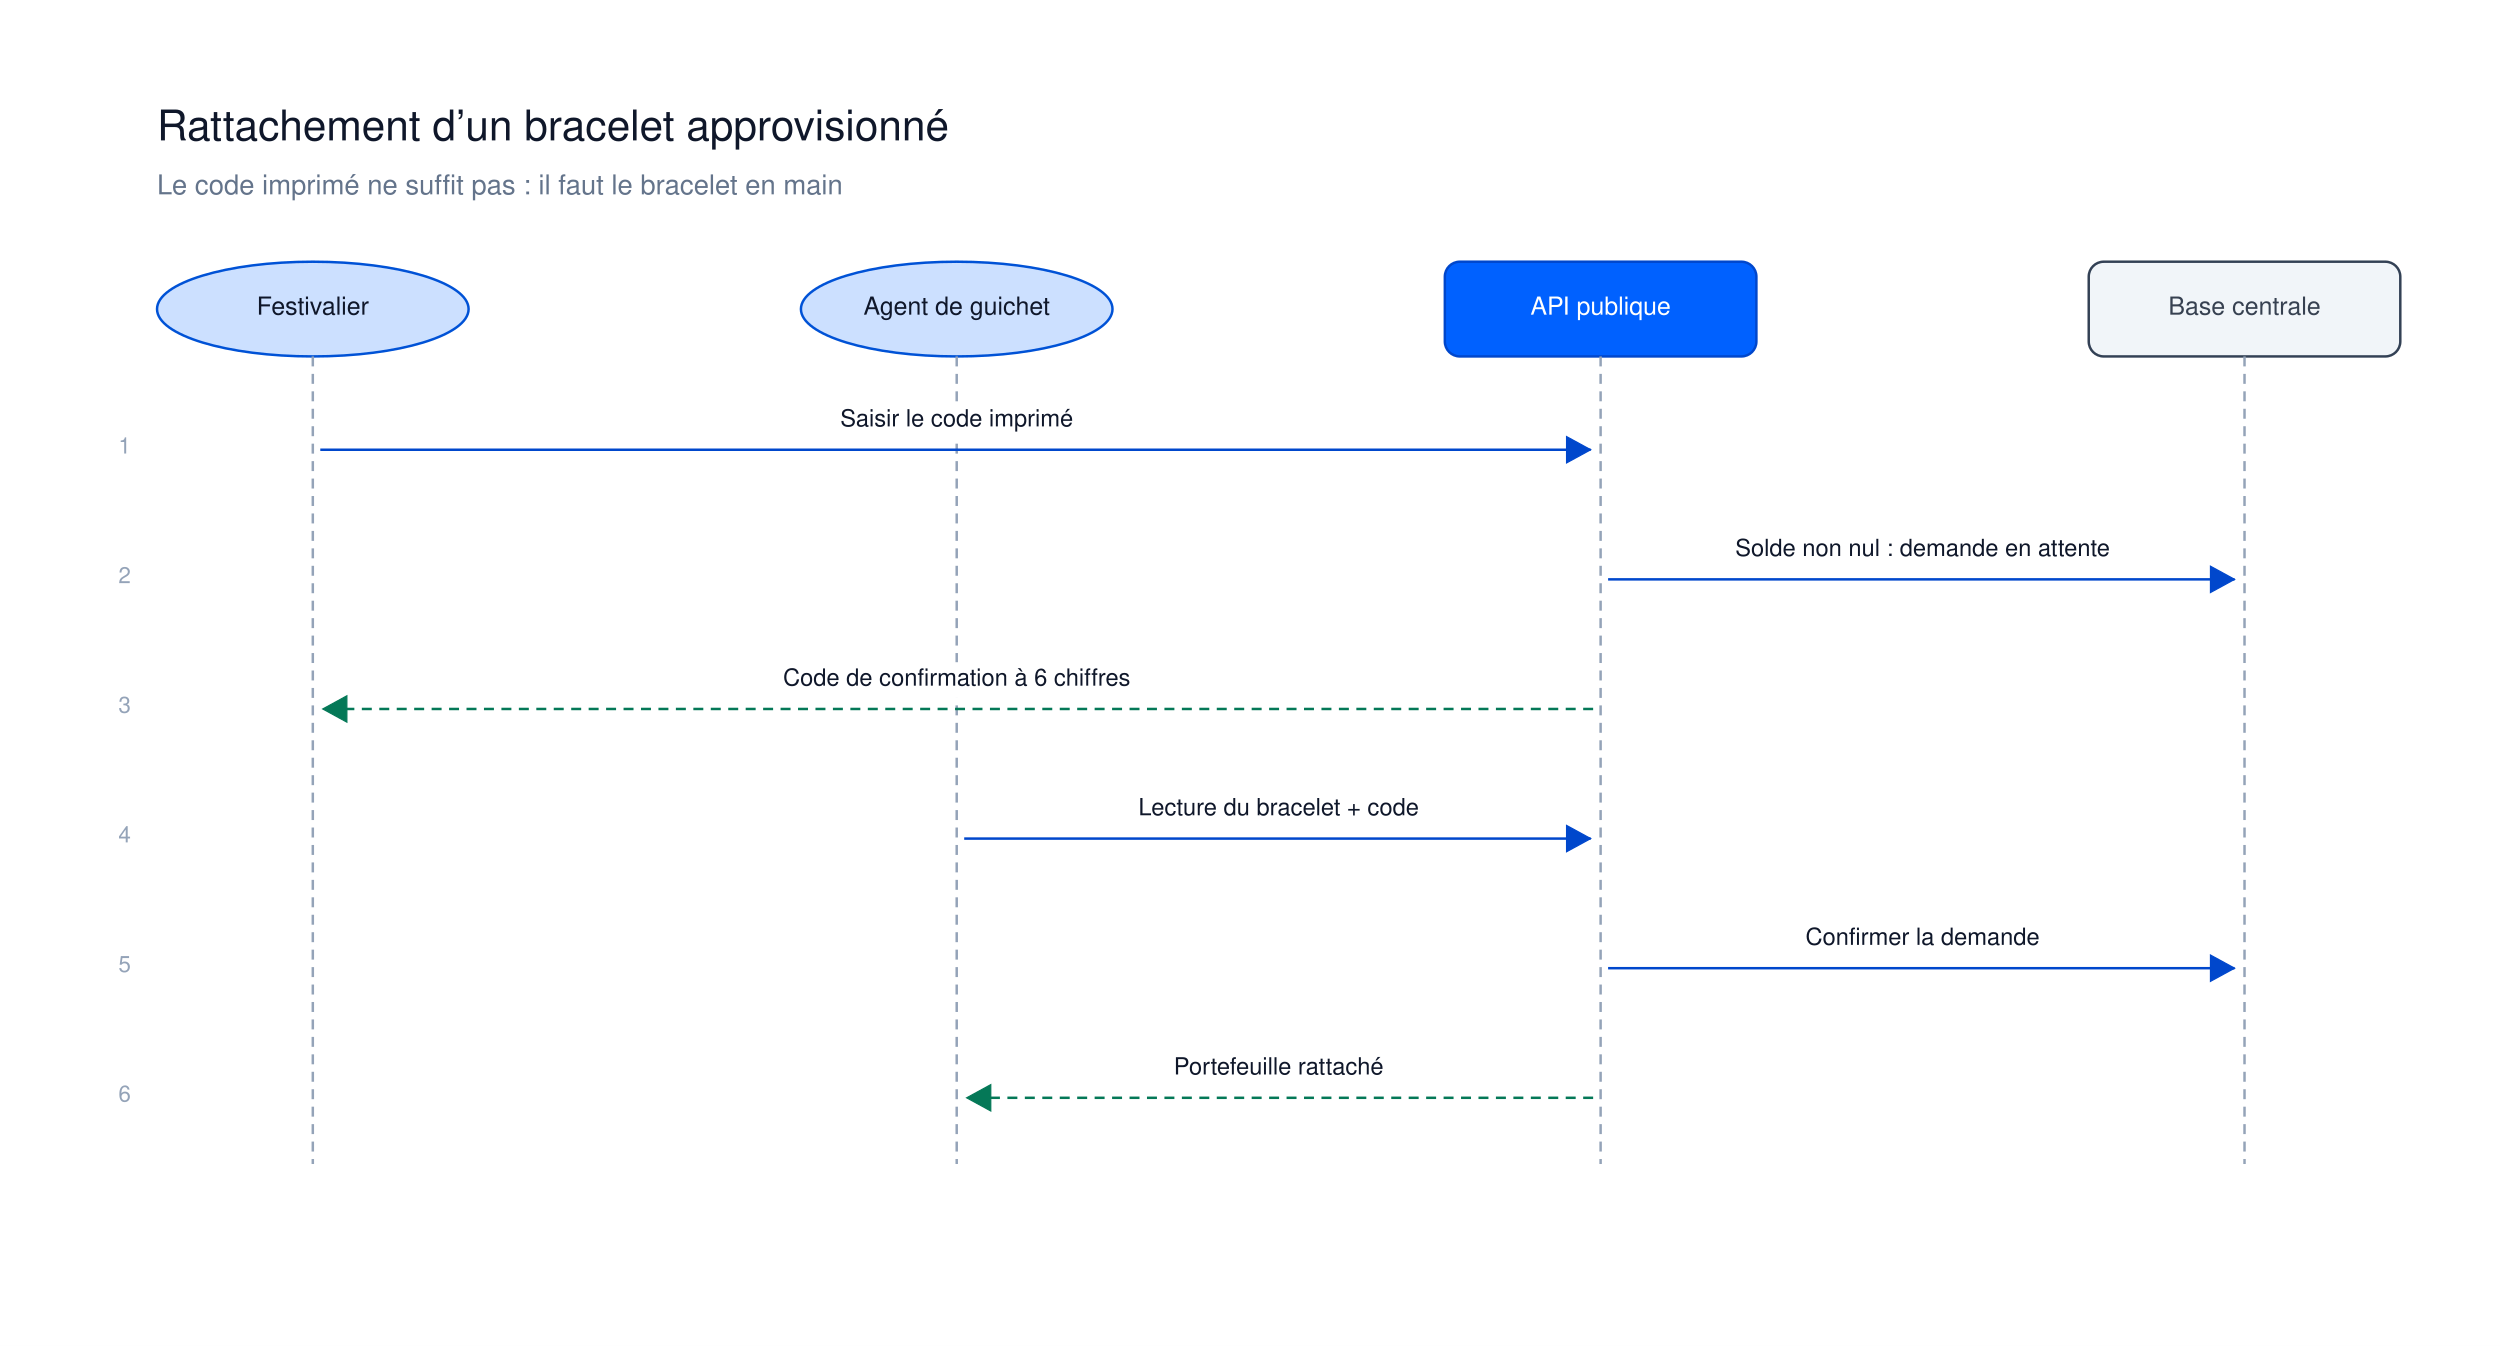
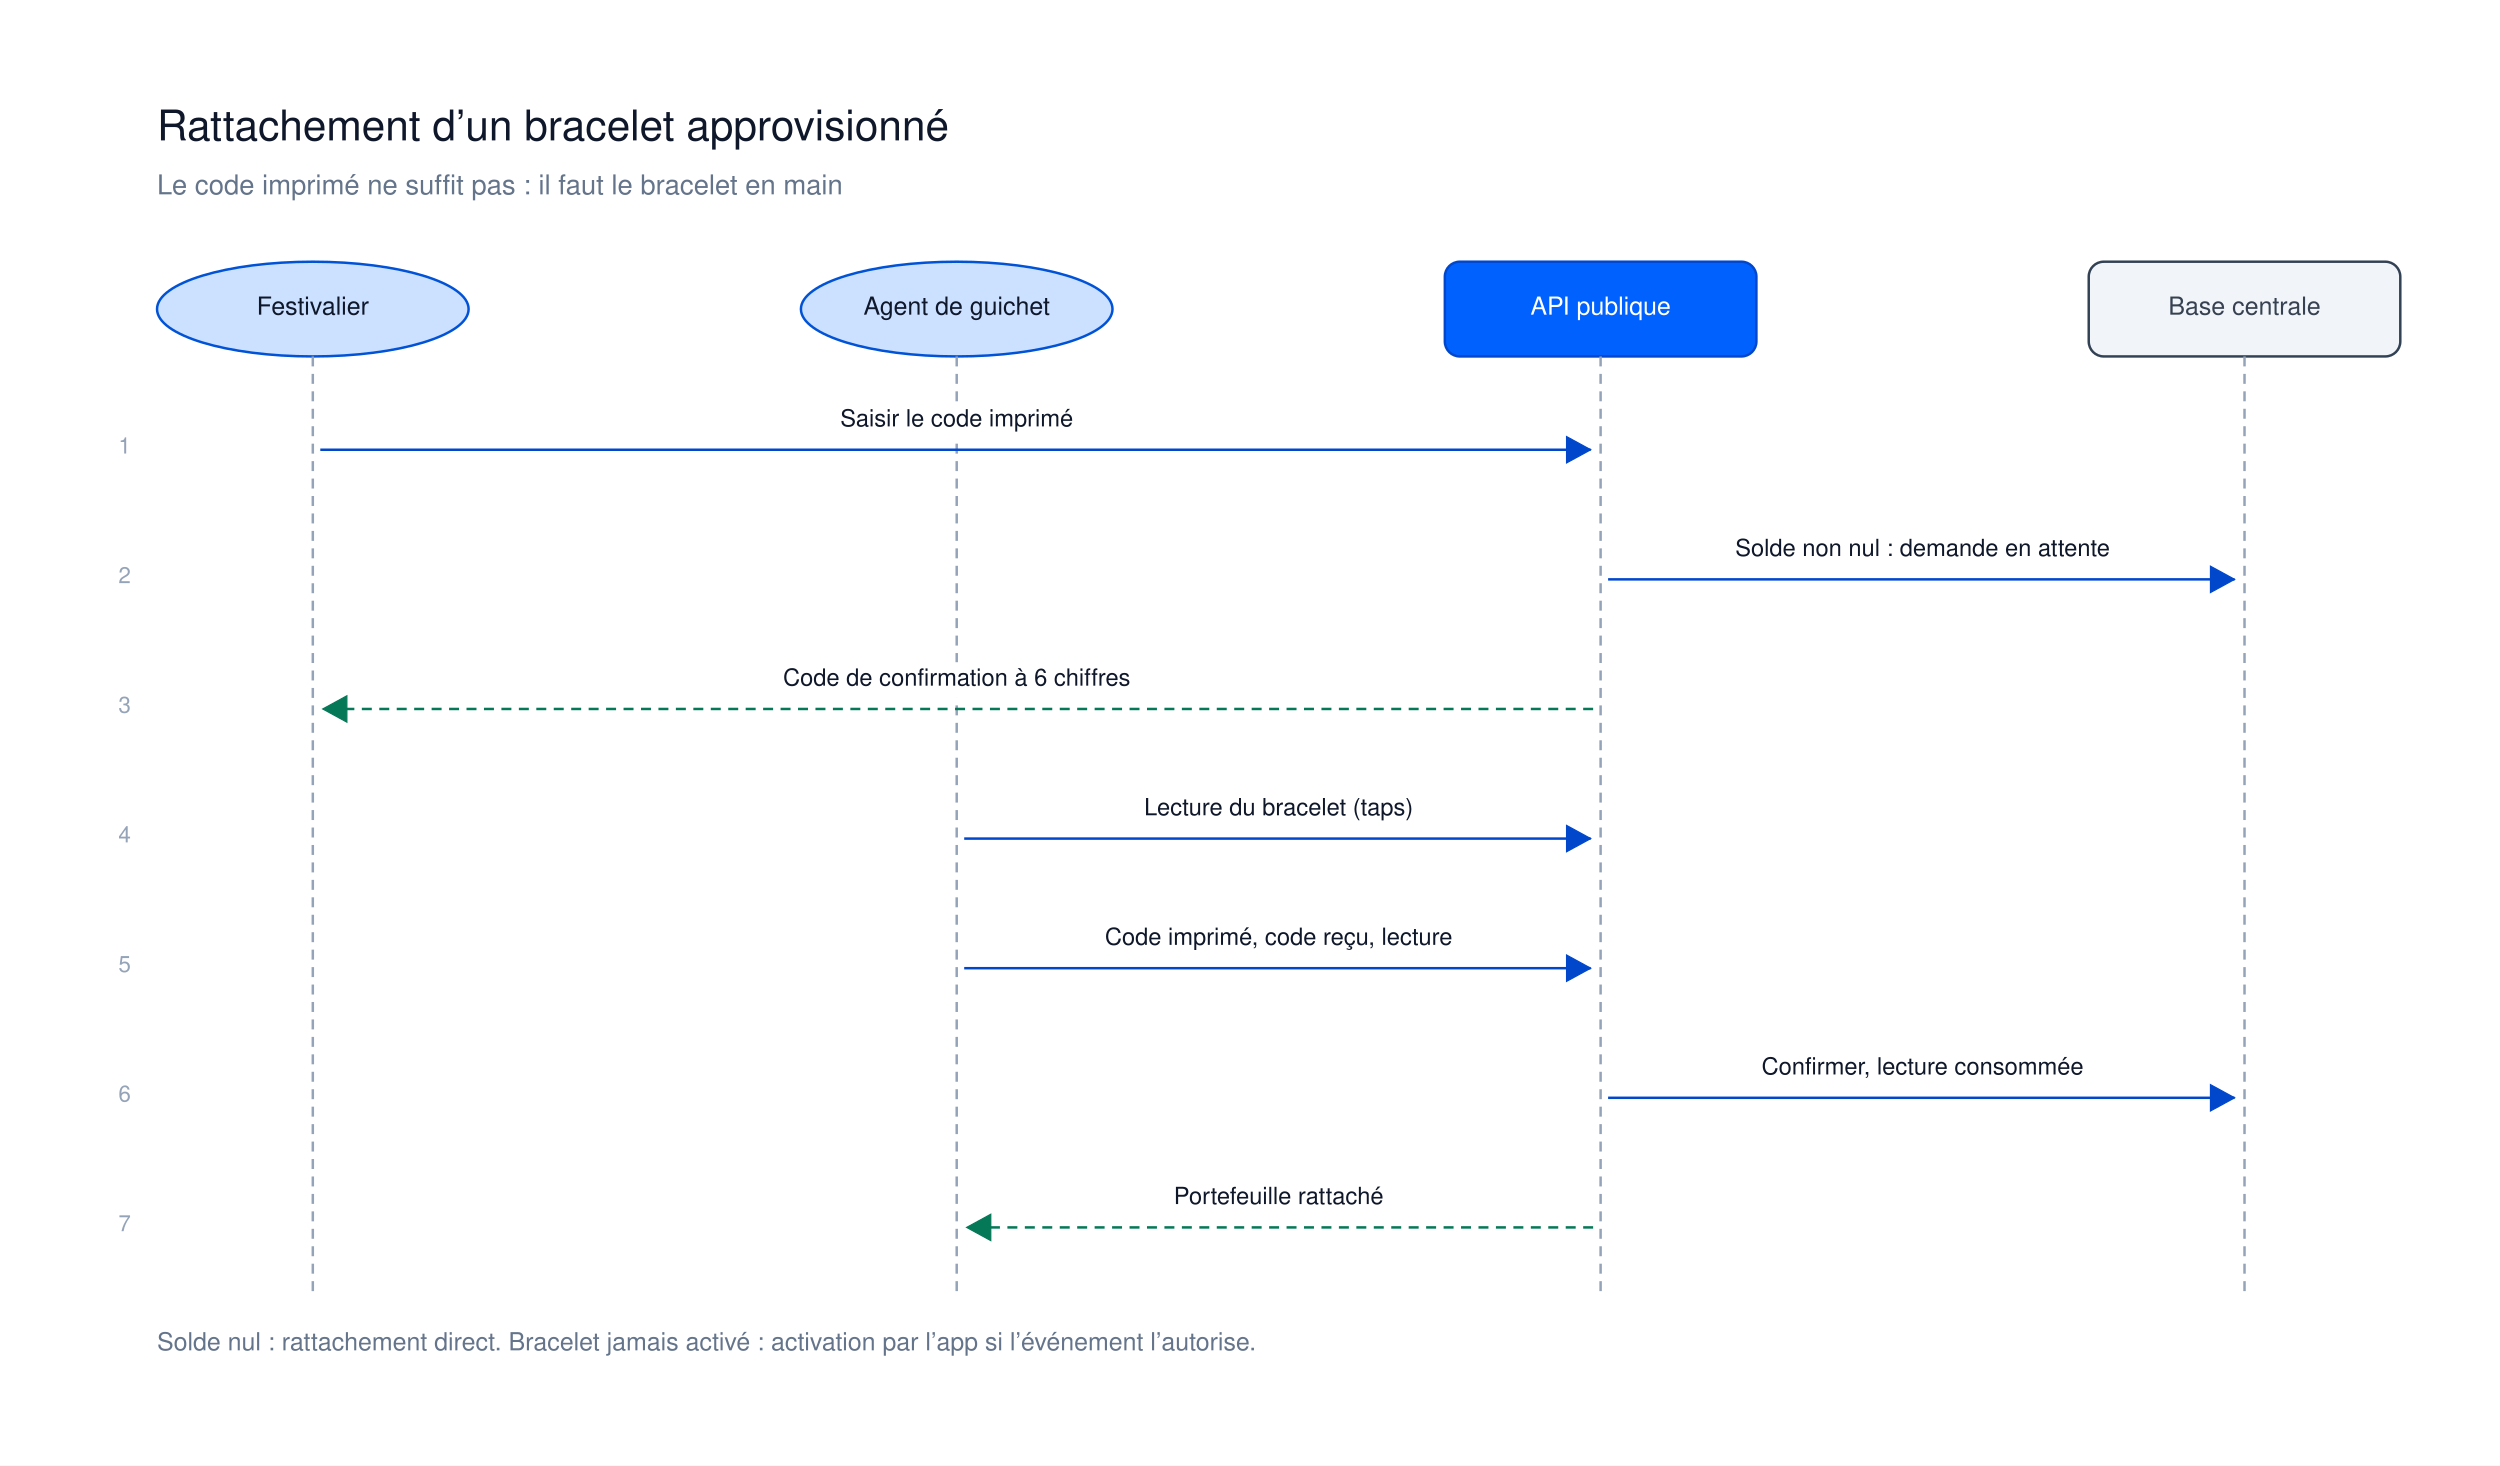
- <svg xmlns="http://www.w3.org/2000/svg" width="2006" height="1080" viewBox="0 0 2006 1080">
+ <svg xmlns="http://www.w3.org/2000/svg" width="2006" height="1176" viewBox="0 0 2006 1176">
  <rect width="100%" height="100%" fill="#FFFFFF" />
  <g transform="translate(66,50)">
    <ellipse cx="185.0" cy="198.0" rx="125.0" ry="38.0" fill="#CCE0FF" stroke="#0052D6" stroke-width="2" />
-     <polyline points="185.0,236 185.0,884" fill="none" stroke="#94A3B8" stroke-width="2" stroke-dasharray="8,6" />
+     <polyline points="185.0,236 185.0,988" fill="none" stroke="#94A3B8" stroke-width="2" stroke-dasharray="8,6" />
    <ellipse cx="701.667" cy="198.0" rx="125.0" ry="38.0" fill="#CCE0FF" stroke="#0052D6" stroke-width="2" />
-     <polyline points="701.667,236 701.667,884" fill="none" stroke="#94A3B8" stroke-width="2" stroke-dasharray="8,6" />
+     <polyline points="701.667,236 701.667,988" fill="none" stroke="#94A3B8" stroke-width="2" stroke-dasharray="8,6" />
    <rect x="1093.333" y="160" width="250" height="76" rx="12" ry="12" fill="#0061FF" stroke="#0047CC" stroke-width="2" />
-     <polyline points="1218.333,236 1218.333,884" fill="none" stroke="#94A3B8" stroke-width="2" stroke-dasharray="8,6" />
+     <polyline points="1218.333,236 1218.333,988" fill="none" stroke="#94A3B8" stroke-width="2" stroke-dasharray="8,6" />
    <rect x="1610.0" y="160" width="250" height="76" rx="12" ry="12" fill="#F1F5F9" stroke="#334155" stroke-width="2" />
-     <polyline points="1735.0,236 1735.0,884" fill="none" stroke="#94A3B8" stroke-width="2" stroke-dasharray="8,6" />
+     <polyline points="1735.0,236 1735.0,988" fill="none" stroke="#94A3B8" stroke-width="2" stroke-dasharray="8,6" />
    <polyline points="191.0,310.88 1210.333,310.88" fill="none" stroke="#0047CC" stroke-width="2" />
    <polygon points="1210.333,310.88 1191.027,321.427 1191.027,300.333" fill="#0047CC" stroke="#0047CC" stroke-width="1" />
    <rect x="577.267" y="273.88" width="248.8" height="28" rx="0" ry="0" fill="#FFFFFF" stroke="#FFFFFF" stroke-width="1" />
    <polyline points="1224.333,414.88 1727.0,414.88" fill="none" stroke="#0047CC" stroke-width="2" />
    <polygon points="1727.0,414.88 1707.693,425.427 1707.693,404.333" fill="#0047CC" stroke="#0047CC" stroke-width="1" />
    <rect x="1289.867" y="377.88" width="373.6" height="28" rx="0" ry="0" fill="#FFFFFF" stroke="#FFFFFF" stroke-width="1" />
    <polyline points="1212.333,518.88 193.0,518.88" fill="none" stroke="#047857" stroke-width="2" stroke-dasharray="8,6" />
    <polygon points="193.0,518.88 212.307,508.333 212.307,529.427" fill="#047857" stroke="#047857" stroke-width="1" />
    <rect x="520.067" y="481.88" width="363.2" height="28" rx="0" ry="0" fill="#FFFFFF" stroke="#FFFFFF" stroke-width="1" />
    <polyline points="707.667,622.88 1210.333,622.88" fill="none" stroke="#0047CC" stroke-width="2" />
    <polygon points="1210.333,622.88 1191.027,633.427 1191.027,612.333" fill="#0047CC" stroke="#0047CC" stroke-width="1" />
    <rect x="814.8" y="585.88" width="290.4" height="28" rx="0" ry="0" fill="#FFFFFF" stroke="#FFFFFF" stroke-width="1" />
-     <polyline points="1224.333,726.88 1727.0,726.88" fill="none" stroke="#0047CC" stroke-width="2" />
-     <polygon points="1727.0,726.88 1707.693,737.427 1707.693,716.333" fill="#0047CC" stroke="#0047CC" stroke-width="1" />
-     <rect x="1362.667" y="689.88" width="228.0" height="28" rx="0" ry="0" fill="#FFFFFF" stroke="#FFFFFF" stroke-width="1" />
-     <polyline points="1212.333,830.88 709.667,830.88" fill="none" stroke="#047857" stroke-width="2" stroke-dasharray="8,6" />
-     <polygon points="709.667,830.88 728.973,820.333 728.973,841.427" fill="#047857" stroke="#047857" stroke-width="1" />
-     <rect x="840.8" y="793.88" width="238.4" height="28" rx="0" ry="0" fill="#FFFFFF" stroke="#FFFFFF" stroke-width="1" />
+     <polyline points="707.667,726.88 1210.333,726.88" fill="none" stroke="#0047CC" stroke-width="2" />
+     <polygon points="1210.333,726.88 1191.027,737.427 1191.027,716.333" fill="#0047CC" stroke="#0047CC" stroke-width="1" />
+     <rect x="783.6" y="689.88" width="352.8" height="28" rx="0" ry="0" fill="#FFFFFF" stroke="#FFFFFF" stroke-width="1" />
+     <polyline points="1224.333,830.88 1727.0,830.88" fill="none" stroke="#0047CC" stroke-width="2" />
+     <polygon points="1727.0,830.88 1707.693,841.427 1707.693,820.333" fill="#0047CC" stroke="#0047CC" stroke-width="1" />
+     <rect x="1321.067" y="793.88" width="311.2" height="28" rx="0" ry="0" fill="#FFFFFF" stroke="#FFFFFF" stroke-width="1" />
+     <polyline points="1212.333,934.88 709.667,934.88" fill="none" stroke="#047857" stroke-width="2" stroke-dasharray="8,6" />
+     <polygon points="709.667,934.88 728.973,924.333 728.973,945.427" fill="#047857" stroke="#047857" stroke-width="1" />
+     <rect x="840.8" y="897.88" width="238.4" height="28" rx="0" ry="0" fill="#FFFFFF" stroke="#FFFFFF" stroke-width="1" />
    <text x="60" y="62.65" font-family="Helvetica Neue, Helvetica, Arial, sans-serif" font-size="34" font-weight="400" fill="#0F172A" text-anchor="start">Rattachement d’un bracelet approvisionné</text>
    <text x="60" y="105.95" font-family="Helvetica Neue, Helvetica, Arial, sans-serif" font-size="22" font-weight="400" fill="#64748B" text-anchor="start">Le code imprimé ne suffit pas : il faut le bracelet en main</text>
    <text x="185.0" y="202.5" font-family="Helvetica Neue, Helvetica, Arial, sans-serif" font-size="20" font-weight="400" fill="#0F172A" text-anchor="middle">Festivalier</text>
    <text x="701.667" y="202.5" font-family="Helvetica Neue, Helvetica, Arial, sans-serif" font-size="20" font-weight="400" fill="#0F172A" text-anchor="middle">Agent de guichet</text>
    <text x="1218.333" y="202.5" font-family="Helvetica Neue, Helvetica, Arial, sans-serif" font-size="20" font-weight="400" fill="#FFFFFF" text-anchor="middle">API publique</text>
    <text x="1735.0" y="202.5" font-family="Helvetica Neue, Helvetica, Arial, sans-serif" font-size="20" font-weight="400" fill="#374151" text-anchor="middle">Base centrale</text>
    <text x="701.667" y="292.155" font-family="Helvetica Neue, Helvetica, Arial, sans-serif" font-size="19" font-weight="400" fill="#0F172A" text-anchor="middle">Saisir le code imprimé</text>
    <text x="34.0" y="313.93" font-family="Helvetica Neue, Helvetica, Arial, sans-serif" font-size="18" font-weight="400" fill="#94A3B8" text-anchor="middle">1</text>
    <text x="1476.667" y="396.155" font-family="Helvetica Neue, Helvetica, Arial, sans-serif" font-size="19" font-weight="400" fill="#0F172A" text-anchor="middle">Solde non nul : demande en attente</text>
    <text x="34.0" y="417.93" font-family="Helvetica Neue, Helvetica, Arial, sans-serif" font-size="18" font-weight="400" fill="#94A3B8" text-anchor="middle">2</text>
    <text x="701.667" y="500.155" font-family="Helvetica Neue, Helvetica, Arial, sans-serif" font-size="19" font-weight="400" fill="#0F172A" text-anchor="middle">Code de confirmation à 6 chiffres</text>
    <text x="34.0" y="521.93" font-family="Helvetica Neue, Helvetica, Arial, sans-serif" font-size="18" font-weight="400" fill="#94A3B8" text-anchor="middle">3</text>
-     <text x="960.0" y="604.155" font-family="Helvetica Neue, Helvetica, Arial, sans-serif" font-size="19" font-weight="400" fill="#0F172A" text-anchor="middle">Lecture du bracelet + code</text>
+     <text x="960.0" y="604.155" font-family="Helvetica Neue, Helvetica, Arial, sans-serif" font-size="19" font-weight="400" fill="#0F172A" text-anchor="middle">Lecture du bracelet (taps)</text>
    <text x="34.0" y="625.93" font-family="Helvetica Neue, Helvetica, Arial, sans-serif" font-size="18" font-weight="400" fill="#94A3B8" text-anchor="middle">4</text>
-     <text x="1476.667" y="708.155" font-family="Helvetica Neue, Helvetica, Arial, sans-serif" font-size="19" font-weight="400" fill="#0F172A" text-anchor="middle">Confirmer la demande</text>
+     <text x="960.0" y="708.155" font-family="Helvetica Neue, Helvetica, Arial, sans-serif" font-size="19" font-weight="400" fill="#0F172A" text-anchor="middle">Code imprimé, code reçu, lecture</text>
    <text x="34.0" y="729.93" font-family="Helvetica Neue, Helvetica, Arial, sans-serif" font-size="18" font-weight="400" fill="#94A3B8" text-anchor="middle">5</text>
-     <text x="960.0" y="812.155" font-family="Helvetica Neue, Helvetica, Arial, sans-serif" font-size="19" font-weight="400" fill="#0F172A" text-anchor="middle">Portefeuille rattaché</text>
+     <text x="1476.667" y="812.155" font-family="Helvetica Neue, Helvetica, Arial, sans-serif" font-size="19" font-weight="400" fill="#0F172A" text-anchor="middle">Confirmer, lecture consommée</text>
    <text x="34.0" y="833.93" font-family="Helvetica Neue, Helvetica, Arial, sans-serif" font-size="18" font-weight="400" fill="#94A3B8" text-anchor="middle">6</text>
+     <text x="960.0" y="916.155" font-family="Helvetica Neue, Helvetica, Arial, sans-serif" font-size="19" font-weight="400" fill="#0F172A" text-anchor="middle">Portefeuille rattaché</text>
+     <text x="34.0" y="937.93" font-family="Helvetica Neue, Helvetica, Arial, sans-serif" font-size="18" font-weight="400" fill="#94A3B8" text-anchor="middle">7</text>
+     <text x="60" y="1033.5" font-family="Helvetica Neue, Helvetica, Arial, sans-serif" font-size="20" font-weight="400" fill="#64748B" text-anchor="start">Solde nul : rattachement direct. Bracelet jamais activé : activation par l’app si l’événement l’autorise.</text>
  </g>
</svg>
